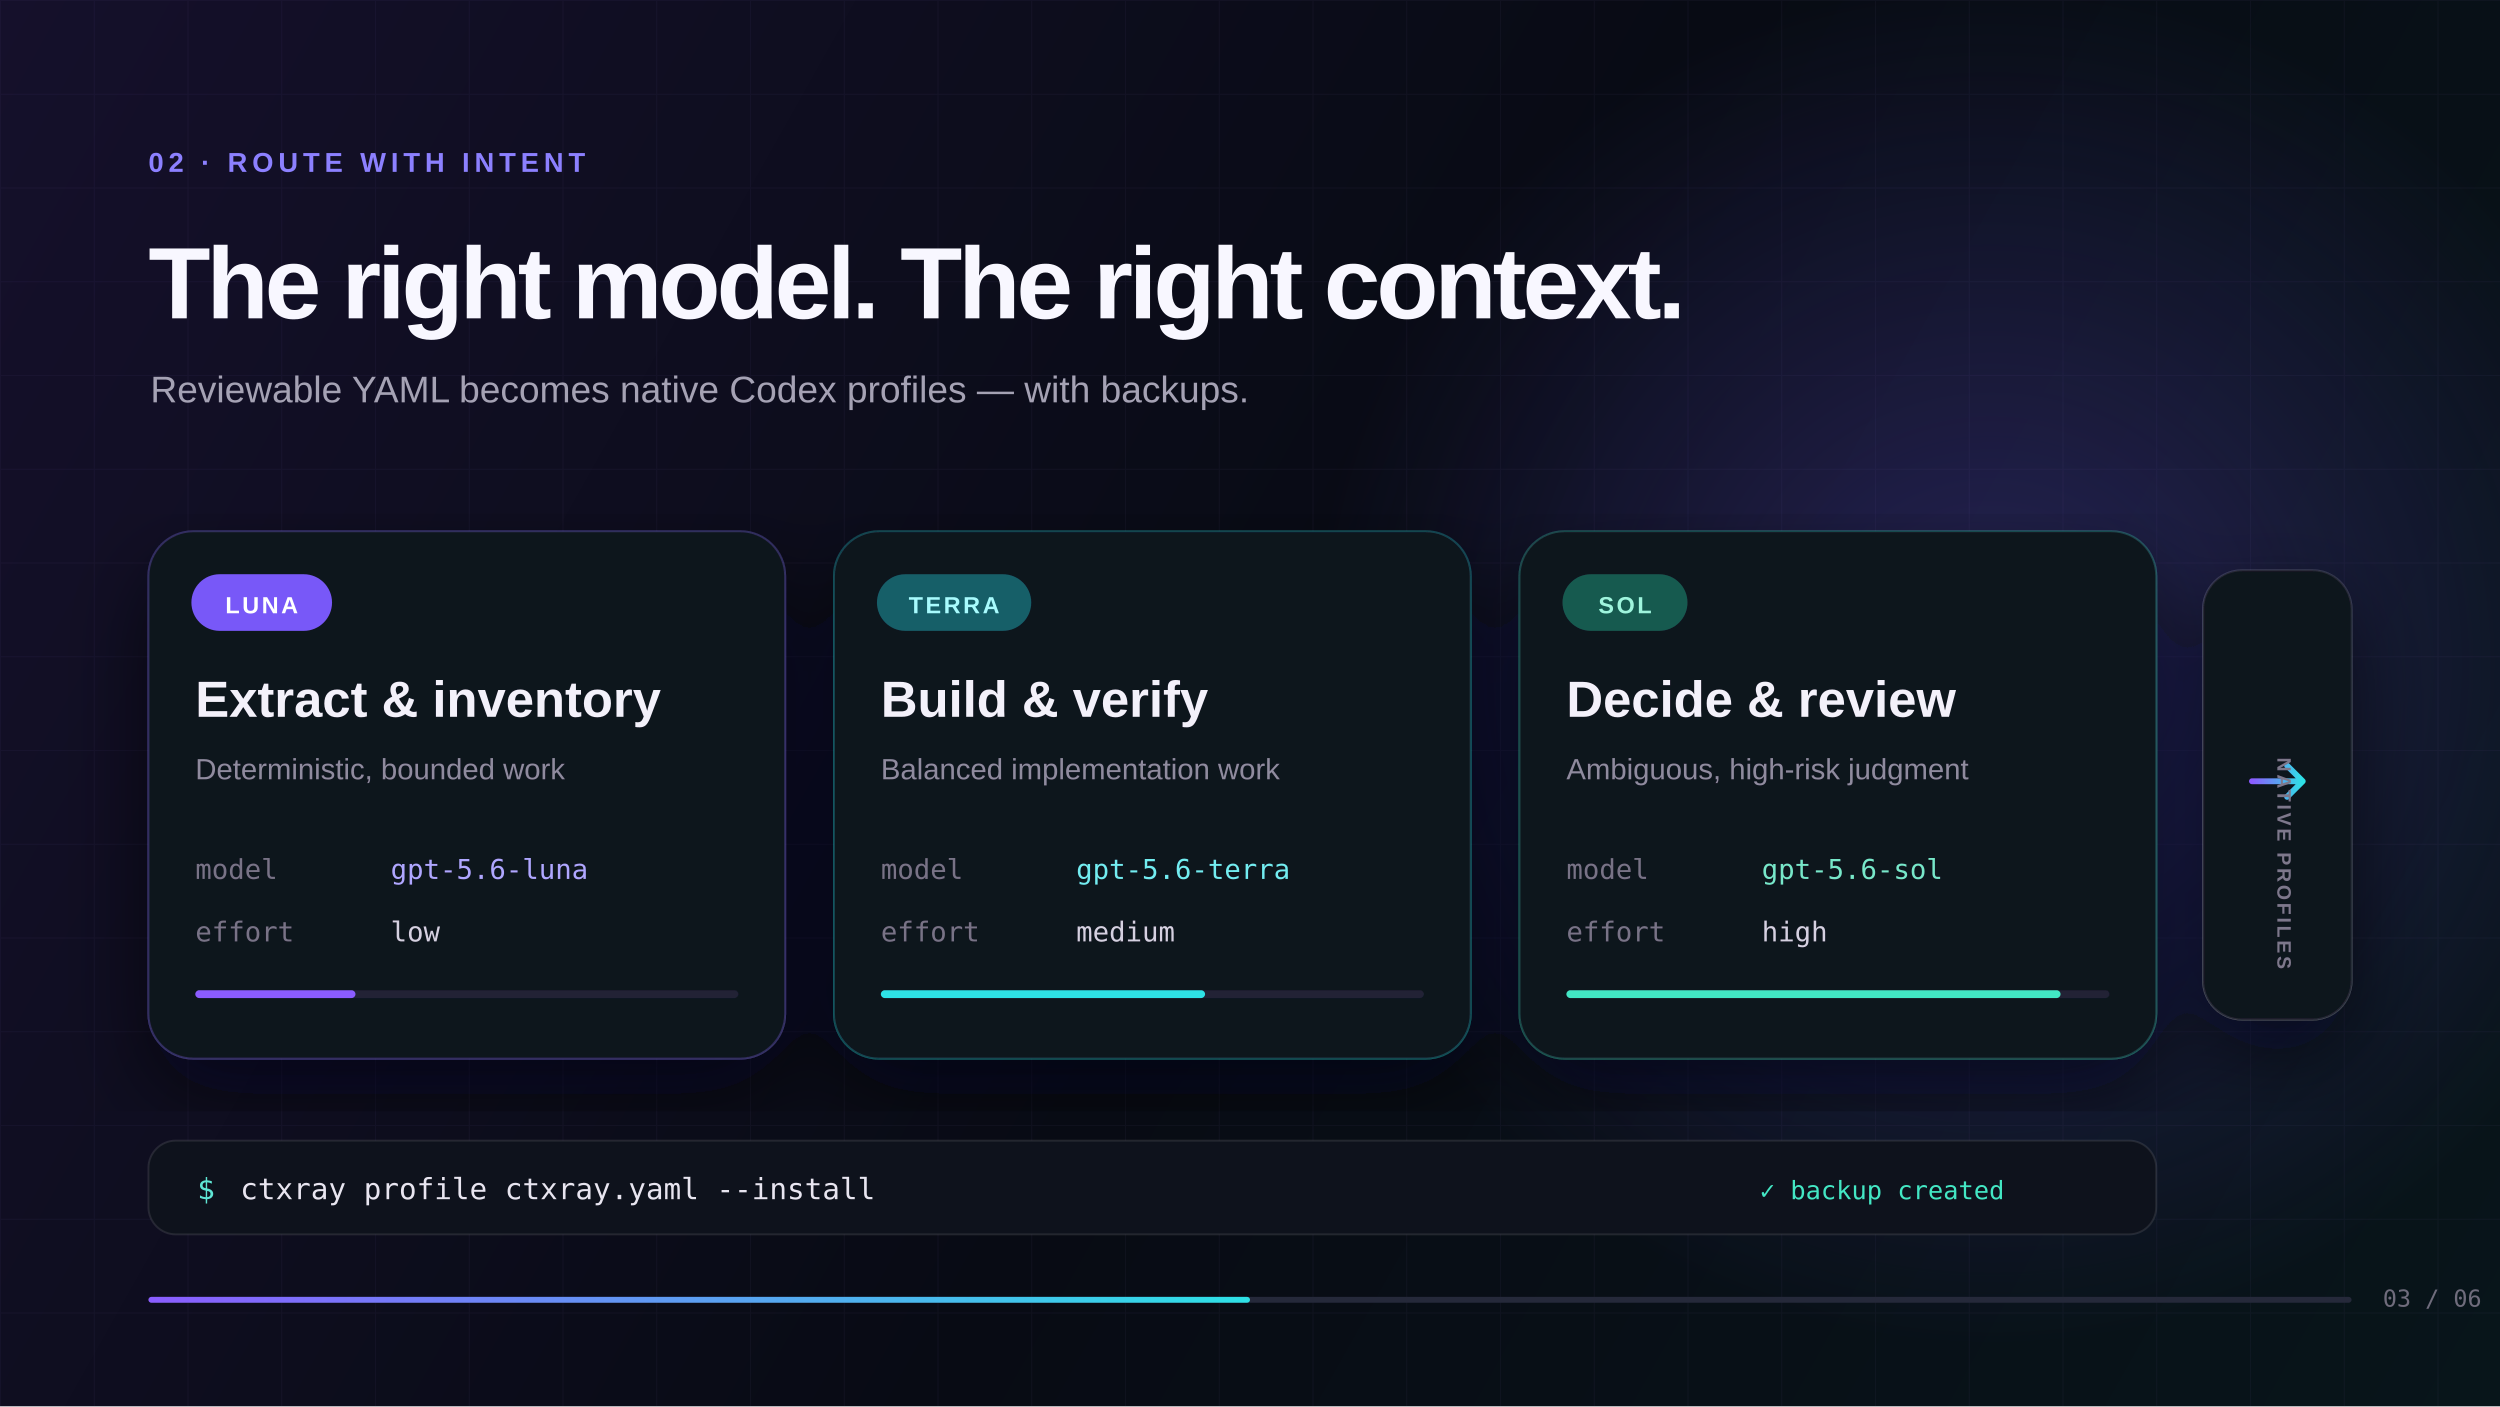
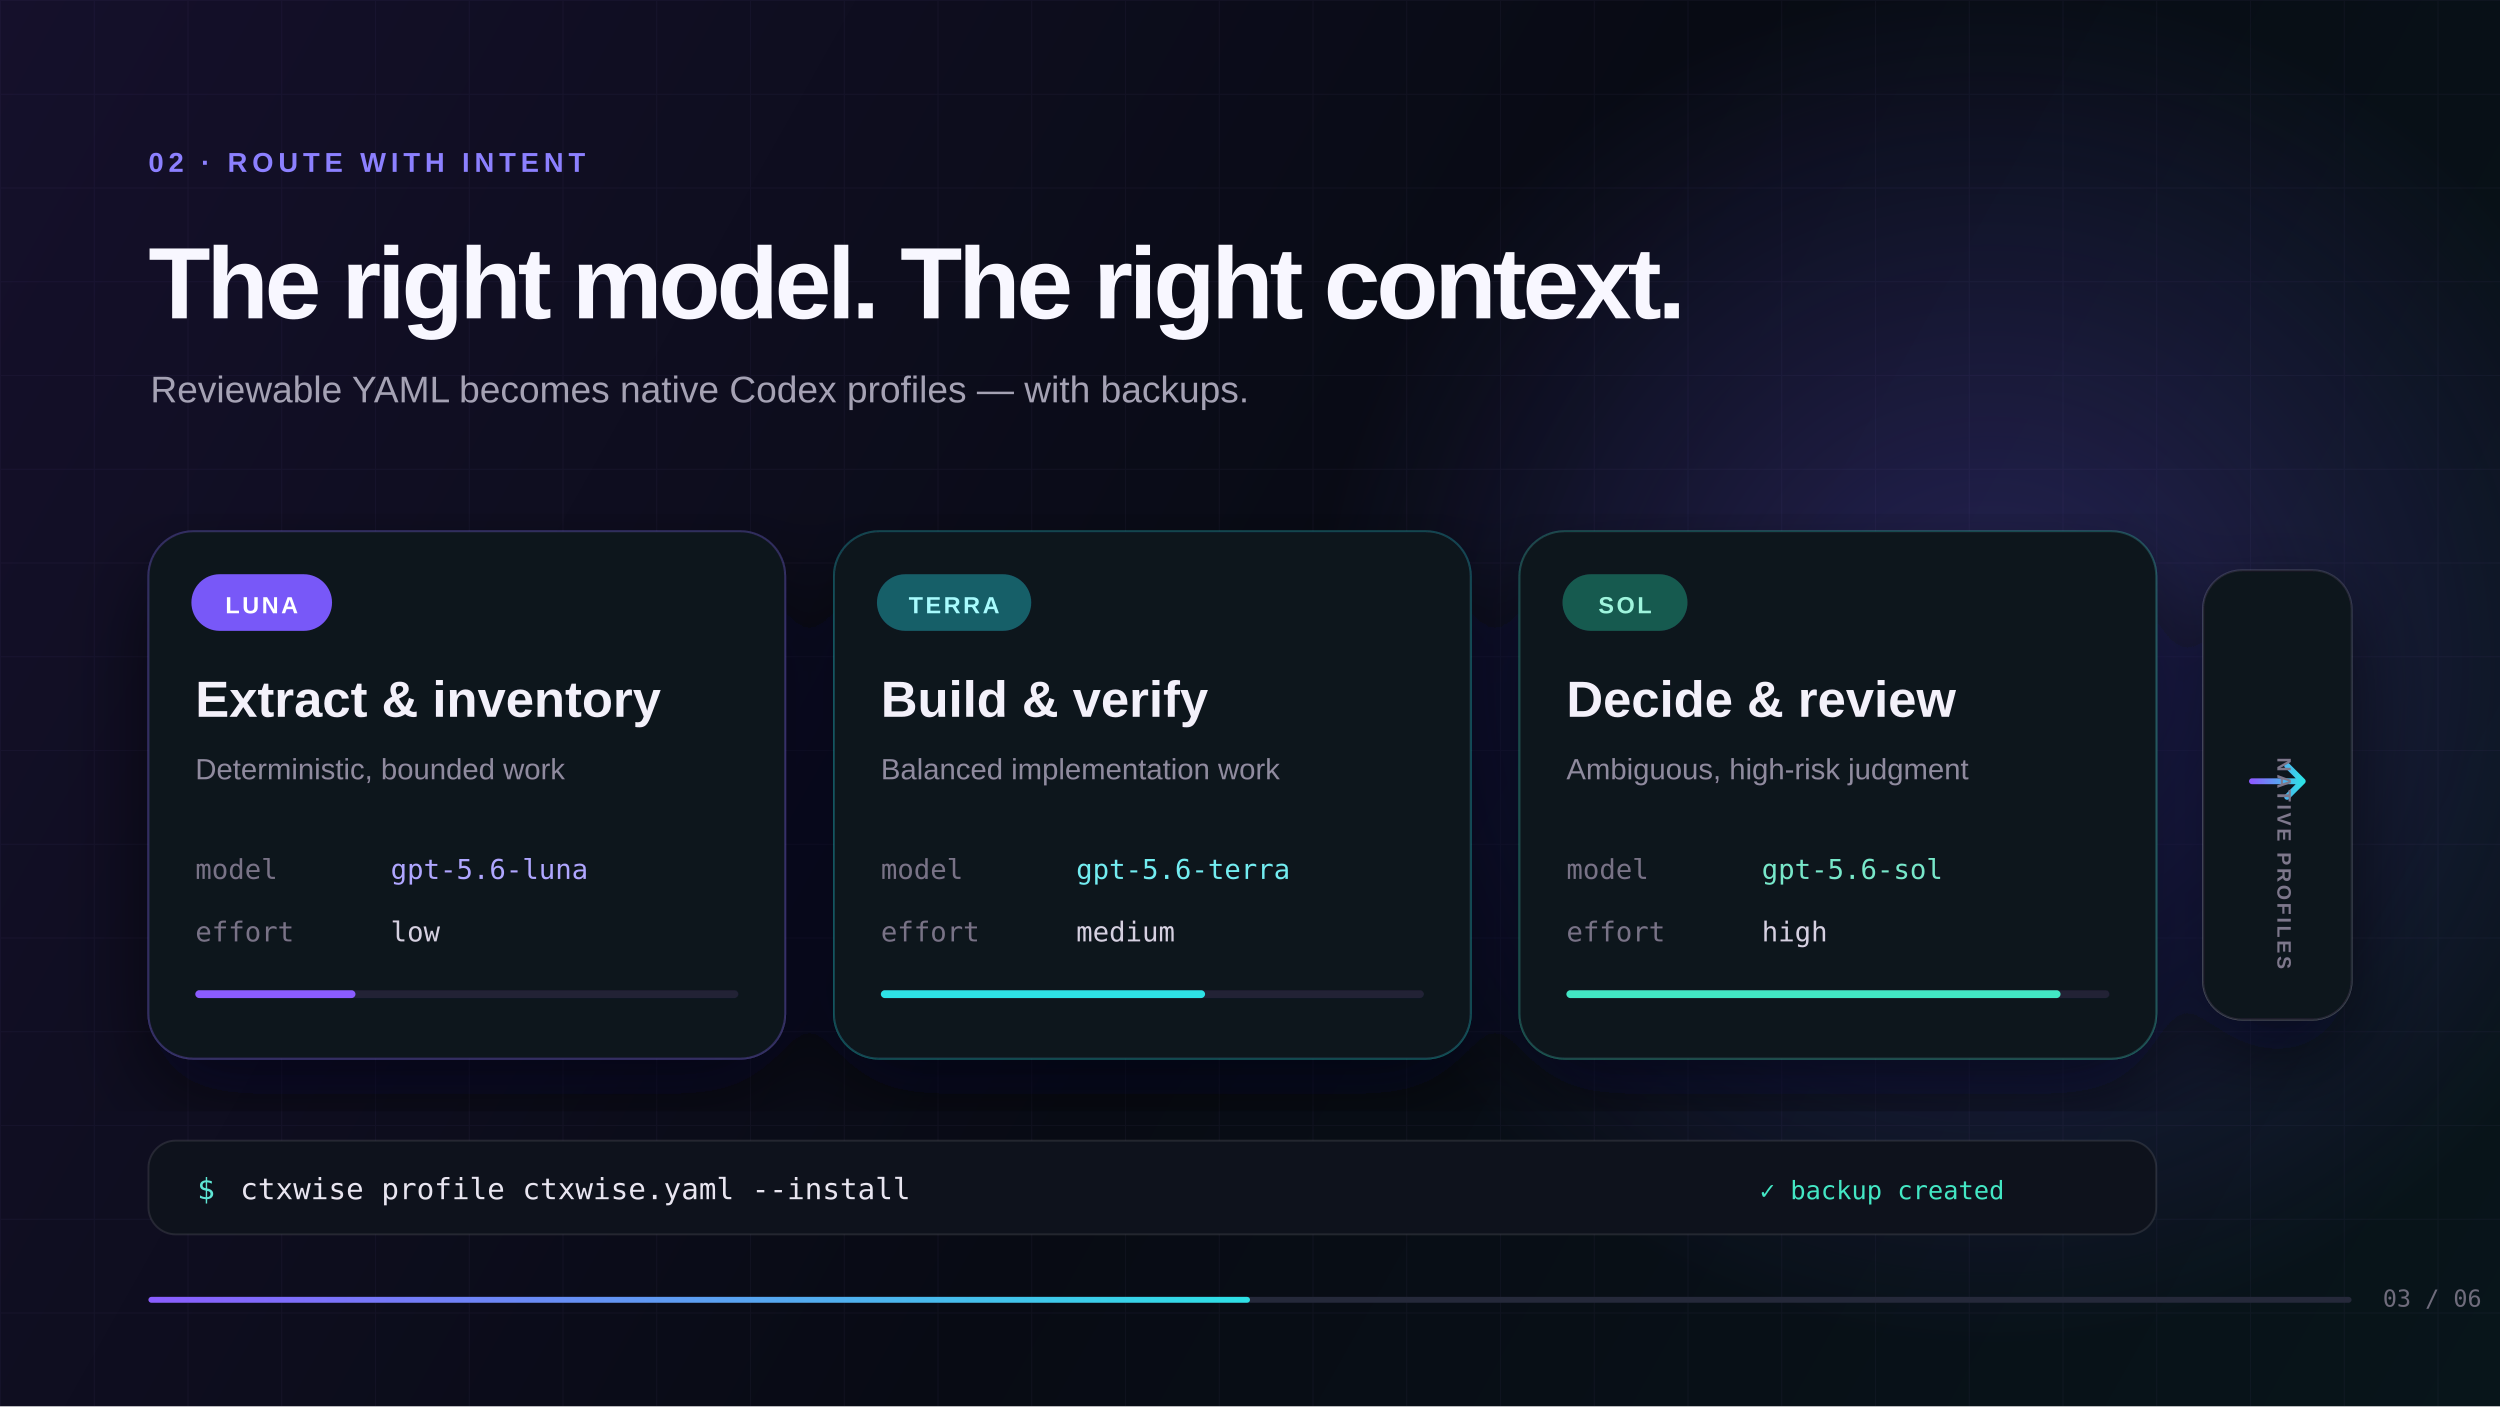
<svg xmlns="http://www.w3.org/2000/svg" width="1280" height="720" viewBox="0 0 1280 720">
  <defs>
    <linearGradient id="bg" x1="0" y1="0" x2="1280" y2="720" gradientUnits="userSpaceOnUse">
      <stop stop-color="#15102B" />
      <stop offset=".52" stop-color="#080B14" />
      <stop offset="1" stop-color="#08151A" />
    </linearGradient>
    <linearGradient id="accent">
      <stop stop-color="#8B5CFF" />
      <stop offset="1" stop-color="#2DE2E6" />
    </linearGradient>
    <radialGradient id="orb">
      <stop stop-color="#7356F6" stop-opacity=".28" />
      <stop offset="1" stop-color="#7356F6" stop-opacity="0" />
    </radialGradient>
    <pattern id="grid" width="48" height="48" patternUnits="userSpaceOnUse">
      <path d="M48 0H0V48" fill="none" stroke="#B6ADFF" stroke-opacity=".04" />
    </pattern>
    <filter id="shadow">
      <feDropShadow dx="0" dy="18" stdDeviation="22" flood-color="#02040A" flood-opacity=".6" />
    </filter>
  </defs>
  <rect width="1280" height="720" fill="url(#bg)" />
  <rect width="1280" height="720" fill="url(#grid)" />
  <circle cx="1020" cy="340" r="350" fill="url(#orb)" />
  <g font-family="Segoe UI, Arial, sans-serif">
    <text x="76" y="88" fill="#8C80FF" font-size="14" font-weight="700" letter-spacing="2.5">02 · ROUTE WITH INTENT</text>
    <text x="76" y="163" fill="#F8F7FF" font-size="52" font-weight="750" letter-spacing="-2">The right model. The right context.</text>
    <text x="77" y="206" fill="#A5A2B4" font-size="19">Reviewable YAML becomes native Codex profiles — with backups.</text>
  </g>
  <g transform="translate(76 272)" font-family="Segoe UI, Arial, sans-serif" filter="url(#shadow)">
    <g>
      <rect width="326" height="270" rx="23" fill="#10141F" stroke="#8B7CFF" stroke-opacity=".27" />
      <rect x="22" y="22" width="72" height="29" rx="14.5" fill="#7859F8" />
      <text x="58" y="42" text-anchor="middle" fill="#FFFFFF" font-size="12" font-weight="750" letter-spacing="1.3">LUNA</text>
      <text x="24" y="95" fill="#F3F1FA" font-size="26" font-weight="700">Extract &amp; inventory</text>
      <text x="24" y="127" fill="#8F8B9E" font-size="15">Deterministic, bounded work</text>
      <g font-family="Consolas, monospace" font-size="14">
        <text x="24" y="178" fill="#787386">model</text>
        <text x="124" y="178" fill="#AFA7FF">gpt-5.6-luna</text>
        <text x="24" y="210" fill="#787386">effort</text>
        <text x="124" y="210" fill="#D5D1E0">low</text>
      </g>
      <rect x="24" y="235" width="278" height="4" rx="2" fill="#202435" />
      <rect x="24" y="235" width="82" height="4" rx="2" fill="#8B5CFF" />
    </g>
    <g transform="translate(351)">
      <rect width="326" height="270" rx="23" fill="#10141F" stroke="#2DE2E6" stroke-opacity=".24" />
      <rect x="22" y="22" width="79" height="29" rx="14.5" fill="#135E68" />
      <text x="61.5" y="42" text-anchor="middle" fill="#A8FBFD" font-size="12" font-weight="750" letter-spacing="1.3">TERRA</text>
      <text x="24" y="95" fill="#F3F1FA" font-size="26" font-weight="700">Build &amp; verify</text>
      <text x="24" y="127" fill="#8F8B9E" font-size="15">Balanced implementation work</text>
      <g font-family="Consolas, monospace" font-size="14">
        <text x="24" y="178" fill="#787386">model</text>
        <text x="124" y="178" fill="#72EDF0">gpt-5.6-terra</text>
        <text x="24" y="210" fill="#787386">effort</text>
        <text x="124" y="210" fill="#D5D1E0">medium</text>
      </g>
      <rect x="24" y="235" width="278" height="4" rx="2" fill="#202435" />
      <rect x="24" y="235" width="166" height="4" rx="2" fill="#2DE2E6" />
    </g>
    <g transform="translate(702)">
      <rect width="326" height="270" rx="23" fill="#10141F" stroke="#43E7C4" stroke-opacity=".24" />
      <rect x="22" y="22" width="64" height="29" rx="14.5" fill="#155A4F" />
      <text x="54" y="42" text-anchor="middle" fill="#9FF5DD" font-size="12" font-weight="750" letter-spacing="1.3">SOL</text>
      <text x="24" y="95" fill="#F3F1FA" font-size="26" font-weight="700">Decide &amp; review</text>
      <text x="24" y="127" fill="#8F8B9E" font-size="15">Ambiguous, high-risk judgment</text>
      <g font-family="Consolas, monospace" font-size="14">
        <text x="24" y="178" fill="#787386">model</text>
        <text x="124" y="178" fill="#77E8C9">gpt-5.6-sol</text>
        <text x="24" y="210" fill="#787386">effort</text>
        <text x="124" y="210" fill="#D5D1E0">high</text>
      </g>
      <rect x="24" y="235" width="278" height="4" rx="2" fill="#202435" />
      <rect x="24" y="235" width="253" height="4" rx="2" fill="#43E7C4" />
    </g>
    <g transform="translate(1052 20)">
      <rect width="76" height="230" rx="20" fill="#0F131E" stroke="#FFFFFF" stroke-opacity=".1" />
      <path d="M25 108h26m-8-8 8 8-8 8" fill="none" stroke="url(#accent)" stroke-width="3" stroke-linecap="round" stroke-linejoin="round" />
      <text x="38" y="150" text-anchor="middle" fill="#7D788B" font-size="10" font-weight="650" letter-spacing="1.4" transform="rotate(90 38 150)">NATIVE PROFILES</text>
    </g>
  </g>
  <g transform="translate(76 584)" font-family="Consolas, monospace">
    <rect width="1028" height="48" rx="14" fill="#0E121C" stroke="#FFFFFF" stroke-opacity=".1" />
    <text x="25" y="30" fill="#5FE6D5" font-size="15">$</text>
-     <text x="47" y="30" fill="#E8E5F0" font-size="15">ctxray profile ctxray.yaml --install</text>
+     <text x="47" y="30" fill="#E8E5F0" font-size="15">ctxwise profile ctxwise.yaml --install</text>
    <text x="825" y="30" fill="#43E7C4" font-size="13">✓ backup created</text>
  </g>
  <g transform="translate(76 664)">
    <rect width="1128" height="3" rx="1.5" fill="#25293A" />
    <rect width="564" height="3" rx="1.5" fill="url(#accent)" />
    <text x="1144" y="5" fill="#6F6C7C" font-family="Consolas, monospace" font-size="12">03 / 06</text>
  </g>
</svg>
